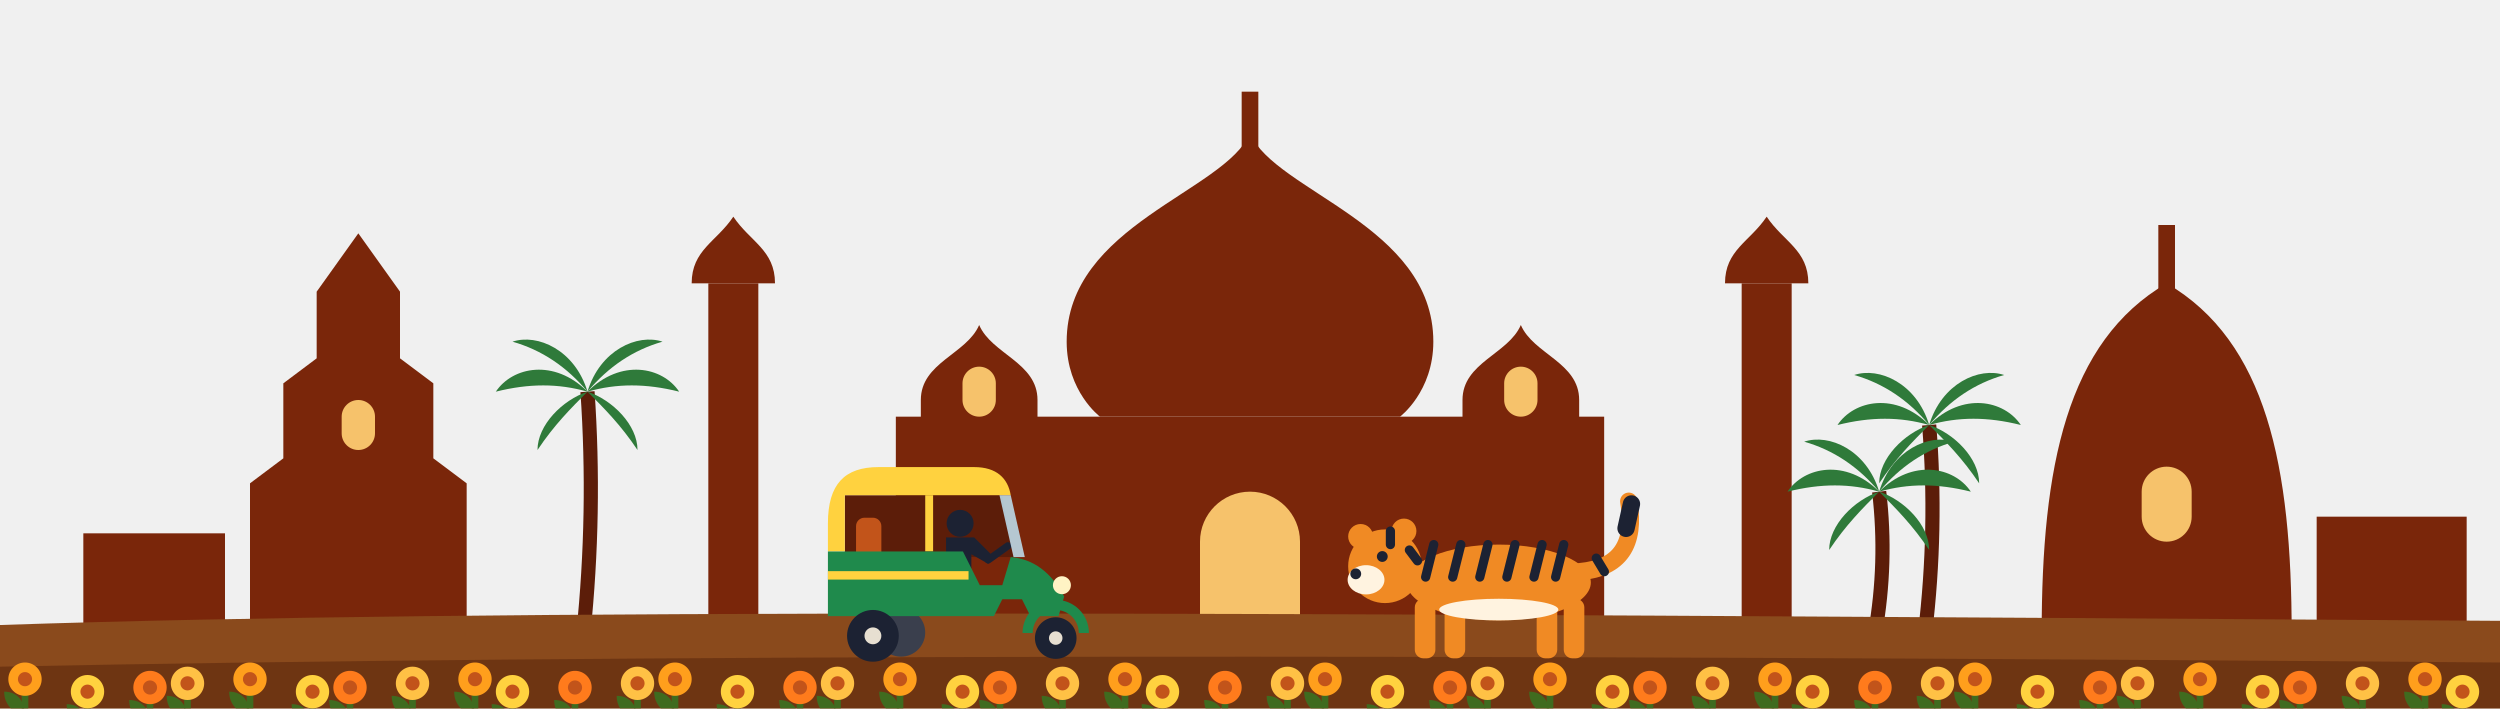
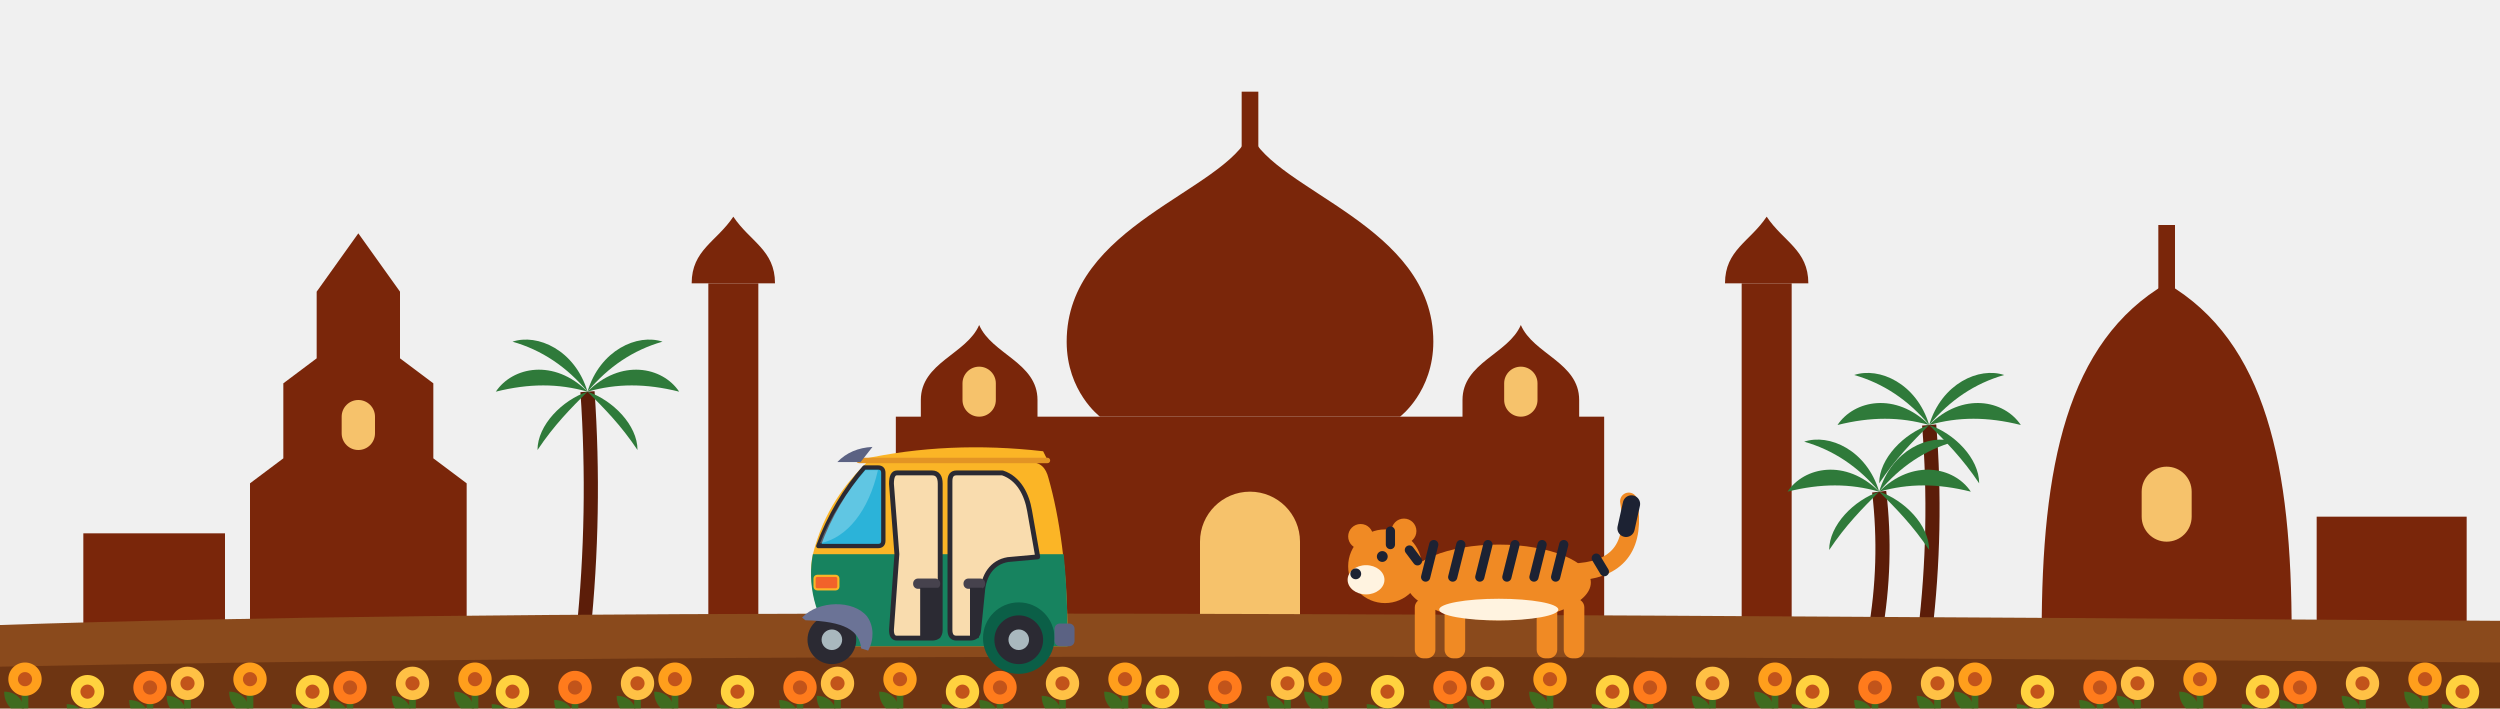
<svg class="sky" viewBox="0 0 600 170" preserveAspectRatio="xMidYMax slice" aria-hidden="true" focusable="false">
  <defs>
    <g id="tuk">
-       <circle cx="15" cy="-4.6" r="4.3" fill="#3a3f4d" />
-       <path fill="#5c1d09" d="M5-29h28l2 11H5z" />
-       <rect x="7" y="-25" width="4.5" height="9" rx="1.5" fill="#c2541a" />
-       <rect x="7" y="-18" width="11" height="3" rx="1.2" fill="#c2541a" />
-       <circle cx="25.5" cy="-24" r="2.4" fill="#1c2233" />
-       <path fill="#1c2233" d="M23-21.500h5l3.5 3.500l-1 1.200l-3-1.700v2.500h-4.500z" />
-       <path d="M30.5-17.500l3.5-2.5" stroke="#1c2233" stroke-width="1.3" stroke-linecap="round" />
-       <path fill="#ffd23f" d="M2-19v-5c0-7 3-10 9-10h17c4 0 6 2 6.5 5h-29.500v10z" />
-       <rect x="19.3" y="-29" width="1.4" height="10" fill="#ffd23f" />
-       <path fill="#bfe3f5" opacity=".85" d="M32.5-29h2l2.5 11h-2z" />
-       <path fill="#1f8a4c" d="M2-19h24l3 6h4l1.5-5q6 .500 9.5 7l-1 3.500h-5l-1.5-3h-3.500l-1.5 3H2z" />
-       <rect x="2" y="-15.5" width="25" height="1.5" fill="#ffd23f" />
-       <path d="M37.5-4.500a5 5 0 0 1 10 0" fill="none" stroke="#1f8a4c" stroke-width="1.8" />
-       <circle cx="10" cy="-4" r="4.6" fill="#1c2233" />
-       <circle cx="10" cy="-4" r="1.5" fill="#e7dfd1" />
-       <circle cx="42.5" cy="-3.6" r="3.7" fill="#1c2233" />
-       <circle cx="42.5" cy="-3.6" r="1.2" fill="#e7dfd1" />
-       <circle cx="43.6" cy="-13" r="1.6" fill="#fff3c4" />
+       <path fill="#fbb526" d="M12-3C7-8 6-16 7-20c2-8 6-13 10-17h30c2 0 3 1 3.5 3C52.5-27 54-17 54-5v2z" />
+       <path fill="#17835f" d="M7-20h46.300c.500 5 .700 10 .700 15v2H12C7-8 6-15 7-20z" />
+       <circle cx="45" cy="-4.5" r="6.6" fill="#0b5f47" />
+       <g fill="#f9dcae" stroke="#2b2a33" stroke-width=".9" stroke-linejoin="round">
+         <path d="M22.5-35H29q1.5 0 1.5 2v27q0 1.5-1.5 1.500h-6.500q-1 0-1-1.500l1-14l-1-13q0-2 1-2z" />
+         <path d="M33.5-35H42c3 1 4.5 4 5 7l1.5 8.500l-5.5.500c-3 .500-4.5 3-4.7 6l-.700 7q-.100 1.5-1.6 1.500h-2.500q-1.2 0-1.2-1.500v-27.500q0-1.5 1.2-1.500z" />
+       </g>
+       <g fill="#46424d">
+         <rect x="25.5" y="-15.5" width="5" height="1.9" rx=".9" />
+         <rect x="26.8" y="-13.8" width="3.7" height="9.3" fill="#2b2a33" />
+         <rect x="34.8" y="-15.5" width="4" height="1.9" rx=".9" />
+         <path fill="#2b2a33" d="M36-13.800h2.300l-.700 9.300H36z" />
+       </g>
+       <path fill="#2bb3d9" stroke="#2b2a33" stroke-width=".8" stroke-linejoin="round" d="M8-21.500c2-5.5 5-10.5 8.5-14.500H19q1 0 1 1v12.500q0 1-1 1z" />
+       <path fill="#fff" opacity=".25" d="M8.3-22c5-1 9-6 10.7-13.500h-2.300c-3.5 4-6.4 8.5-8.4 13.500z" />
+       <path fill="#fbb526" d="M16-37.500q16-3.5 33.5-1.500l1 2H15z" />
+       <rect x="15" y="-37.8" width="35.8" height="1" rx=".5" fill="#e39424" />
+       <path fill="#5b6283" d="M11.5-37q2.5-2.6 6.5-2.800L15.8-37z" />
+       <rect x="7.3" y="-16" width="4.4" height="2.5" rx=".5" fill="#f2622a" stroke="#fbb526" stroke-width=".4" />
+       <circle cx="45" cy="-4.2" r="4.5" fill="#2b2a33" />
+       <circle cx="45" cy="-4.2" r="1.9" fill="#a9b8be" />
+       <circle cx="10.5" cy="-4.2" r="4.5" fill="#2b2a33" />
+       <circle cx="10.5" cy="-4.2" r="1.9" fill="#a9b8be" />
+       <path fill="#6b7396" d="M5-8.300c3-3.2 9.5-3.3 12-.200c1.3 1.8 1.3 4.3.200 6.300l-1.3-.400c-.300-3.3-3-5-10.3-5.200z" />
+       <rect x="51.6" y="-7.2" width="3.7" height="4.2" rx="1" fill="#5b6283" />
    </g>
    <g id="tiger">
      <path d="M44-16q11-1 9-13" stroke="#f08a24" stroke-width="3.2" fill="none" stroke-linecap="round" />
      <path d="M52.5-24l1-4.5" stroke="#1c2233" stroke-width="3.2" stroke-linecap="round" />
      <g fill="#f08a24">
        <rect x="13.5" y="-11" width="3.8" height="11" rx="1.6" />
        <rect x="19" y="-11" width="3.8" height="11" rx="1.6" />
        <rect x="36" y="-11" width="3.8" height="11" rx="1.6" />
        <rect x="41" y="-11" width="3.8" height="11" rx="1.6" />
        <ellipse cx="29" cy="-14" rx="17" ry="7" />
        <circle cx="3.5" cy="-22.5" r="2.3" />
        <circle cx="11.5" cy="-23.5" r="2.3" />
        <circle cx="8" cy="-17" r="6.8" />
      </g>
      <ellipse cx="29" cy="-9" rx="11" ry="2" fill="#fff3e0" />
      <ellipse cx="4.5" cy="-14.5" rx="3.4" ry="2.7" fill="#fff3e0" />
      <circle cx="2.6" cy="-15.6" r="1" fill="#1c2233" />
      <circle cx="7.5" cy="-18.8" r="1" fill="#1c2233" />
      <g stroke="#1c2233" stroke-width="1.7" stroke-linecap="round" fill="none">
        <path d="M17-21l-1.5 6" />
        <path d="M22-21l-1.5 6" />
        <path d="M27-21l-1.5 6" />
        <path d="M32-21l-1.5 6" />
        <path d="M37-21l-1.5 6" />
        <path d="M41-21l-1.5 6" />
        <path d="M9-23.500v2.500M12.5-20l1.5 2M47-18.500l1.5 2.5" />
      </g>
    </g>
  </defs>
  <g fill="#7a260a">
    <rect x="215" y="100" width="170" height="52" />
    <path d="M300 32c-6 14-44 22-44 50c0 12 8 18 8 18h72s8-6 8-18c0-28-38-36-44-50z" />
    <rect x="298" y="22" width="4" height="14" />
    <path d="M235 78c-3 7-14 9-14 18v6h28v-6c0-9-11-11-14-18zM365 78c-3 7-14 9-14 18v6h28v-6c0-9-11-11-14-18z" />
    <rect x="170" y="68" width="12" height="84" />
    <path d="M176 52c-4 6-10 8-10 16h20c0-8-6-10-10-16z" />
    <rect x="418" y="68" width="12" height="84" />
    <path d="M424 52c-4 6-10 8-10 16h20c0-8-6-10-10-16z" />
    <path d="M60 152v-36l8-6V92l8-6V70l10-14l10 14v16l8 6v18l8 6v36z" />
    <rect x="20" y="128" width="34" height="24" />
    <path d="M490 152c0-40 6-70 30-84c24 14 30 44 30 84z" />
    <rect x="518" y="54" width="4" height="16" />
    <rect x="556" y="124" width="36" height="28" />
  </g>
  <g fill="#f6c26b">
    <path d="M288 152v-22a12 12 0 0 1 24 0v22z" />
    <rect x="231" y="88" width="8" height="12" rx="4" />
    <rect x="361" y="88" width="8" height="12" rx="4" />
    <rect x="82" y="96" width="8" height="12" rx="4" />
    <rect x="514" y="112" width="12" height="18" rx="6" />
  </g>
  <g transform="translate(140 152)">
    <path d="M0 0q3-29 1-58" stroke="#5c1d09" stroke-width="3.4" fill="none" />
    <g fill="#2f7a3a" transform="translate(1 -58)">
      <path d="M0 0c-8-8-18-6-22 0c8-2 15-2 22 0z" />
      <path d="M0 0c8-8 18-6 22 0c-8-2-15-2-22 0z" />
      <path d="M0 0c-3-10-12-14-18-12c7 2 13 6 18 12z" />
      <path d="M0 0c3-10 12-14 18-12c-7 2-13 6-18 12z" />
      <path d="M0 0c-6 2-12 8-12 14c4-6 8-10 12-14z" />
      <path d="M0 0c6 2 12 8 12 14c-4-6-8-10-12-14z" />
    </g>
  </g>
  <g transform="translate(462 152)">
    <path d="M0 0q3-25 1-50" stroke="#5c1d09" stroke-width="3.4" fill="none" />
    <g fill="#2f7a3a" transform="translate(1 -50)">
      <path d="M0 0c-8-8-18-6-22 0c8-2 15-2 22 0z" />
      <path d="M0 0c8-8 18-6 22 0c-8-2-15-2-22 0z" />
      <path d="M0 0c-3-10-12-14-18-12c7 2 13 6 18 12z" />
      <path d="M0 0c3-10 12-14 18-12c-7 2-13 6-18 12z" />
      <path d="M0 0c-6 2-12 8-12 14c4-6 8-10 12-14z" />
      <path d="M0 0c6 2 12 8 12 14c-4-6-8-10-12-14z" />
    </g>
  </g>
  <g transform="translate(450 152)">
    <path d="M0 0q3-17 1-34" stroke="#5c1d09" stroke-width="3.4" fill="none" />
    <g fill="#2f7a3a" transform="translate(1 -34)">
      <path d="M0 0c-8-8-18-6-22 0c8-2 15-2 22 0z" />
      <path d="M0 0c8-8 18-6 22 0c-8-2-15-2-22 0z" />
      <path d="M0 0c-3-10-12-14-18-12c7 2 13 6 18 12z" />
      <path d="M0 0c3-10 12-14 18-12c-7 2-13 6-18 12z" />
      <path d="M0 0c-6 2-12 8-12 14c4-6 8-10 12-14z" />
      <path d="M0 0c6 2 12 8 12 14c-4-6-8-10-12-14z" />
    </g>
  </g>
  <path fill="#8a4a1c" d="M0 150c120-4 300-3 600-1v21H0z" />
  <path fill="#6e3512" d="M0 160c150-3 350-3 600-1v11H0z" />
-   <use href="#tuk" transform="translate(196 158) scale(1.35)" />
+   <use href="#tuk" transform="translate(186 159) scale(1.3)" />
  <use href="#tiger" transform="translate(322 158) scale(1.3)" />
  <g transform="translate(6 163)">
    <path d="M0 0v13" stroke="#3f6b1f" stroke-width="1.6" />
    <path d="M0 9c-3-1-5-3-5-6c3 0 5 2 5 6z" fill="#3f6b1f" />
    <circle r="4" fill="#ff9f1c" />
    <circle r="1.7" fill="#c2541a" />
  </g>
  <g transform="translate(21 166)">
    <path d="M0 0v13" stroke="#3f6b1f" stroke-width="1.6" />
    <path d="M0 9c-3-1-5-3-5-6c3 0 5 2 5 6z" fill="#3f6b1f" />
    <circle r="4" fill="#ffd23f" />
    <circle r="1.7" fill="#c2541a" />
  </g>
  <g transform="translate(36 165)">
    <path d="M0 0v13" stroke="#3f6b1f" stroke-width="1.6" />
    <path d="M0 9c-3-1-5-3-5-6c3 0 5 2 5 6z" fill="#3f6b1f" />
    <circle r="4" fill="#ff7b1c" />
    <circle r="1.7" fill="#c2541a" />
  </g>
  <g transform="translate(45 164)">
    <path d="M0 0v13" stroke="#3f6b1f" stroke-width="1.6" />
    <path d="M0 9c-3-1-5-3-5-6c3 0 5 2 5 6z" fill="#3f6b1f" />
    <circle r="4" fill="#ffc145" />
    <circle r="1.7" fill="#c2541a" />
  </g>
  <g transform="translate(60 163)">
    <path d="M0 0v13" stroke="#3f6b1f" stroke-width="1.6" />
    <path d="M0 9c-3-1-5-3-5-6c3 0 5 2 5 6z" fill="#3f6b1f" />
    <circle r="4" fill="#ff9f1c" />
    <circle r="1.7" fill="#c2541a" />
  </g>
  <g transform="translate(75 166)">
    <path d="M0 0v13" stroke="#3f6b1f" stroke-width="1.6" />
    <path d="M0 9c-3-1-5-3-5-6c3 0 5 2 5 6z" fill="#3f6b1f" />
    <circle r="4" fill="#ffd23f" />
    <circle r="1.7" fill="#c2541a" />
  </g>
  <g transform="translate(84 165)">
    <path d="M0 0v13" stroke="#3f6b1f" stroke-width="1.6" />
    <path d="M0 9c-3-1-5-3-5-6c3 0 5 2 5 6z" fill="#3f6b1f" />
    <circle r="4" fill="#ff7b1c" />
    <circle r="1.7" fill="#c2541a" />
  </g>
  <g transform="translate(99 164)">
    <path d="M0 0v13" stroke="#3f6b1f" stroke-width="1.6" />
    <path d="M0 9c-3-1-5-3-5-6c3 0 5 2 5 6z" fill="#3f6b1f" />
    <circle r="4" fill="#ffc145" />
    <circle r="1.7" fill="#c2541a" />
  </g>
  <g transform="translate(114 163)">
    <path d="M0 0v13" stroke="#3f6b1f" stroke-width="1.6" />
    <path d="M0 9c-3-1-5-3-5-6c3 0 5 2 5 6z" fill="#3f6b1f" />
    <circle r="4" fill="#ff9f1c" />
    <circle r="1.7" fill="#c2541a" />
  </g>
  <g transform="translate(123 166)">
    <path d="M0 0v13" stroke="#3f6b1f" stroke-width="1.6" />
    <path d="M0 9c-3-1-5-3-5-6c3 0 5 2 5 6z" fill="#3f6b1f" />
    <circle r="4" fill="#ffd23f" />
    <circle r="1.7" fill="#c2541a" />
  </g>
  <g transform="translate(138 165)">
    <path d="M0 0v13" stroke="#3f6b1f" stroke-width="1.6" />
    <path d="M0 9c-3-1-5-3-5-6c3 0 5 2 5 6z" fill="#3f6b1f" />
    <circle r="4" fill="#ff7b1c" />
    <circle r="1.7" fill="#c2541a" />
  </g>
  <g transform="translate(153 164)">
    <path d="M0 0v13" stroke="#3f6b1f" stroke-width="1.6" />
    <path d="M0 9c-3-1-5-3-5-6c3 0 5 2 5 6z" fill="#3f6b1f" />
    <circle r="4" fill="#ffc145" />
    <circle r="1.7" fill="#c2541a" />
  </g>
  <g transform="translate(162 163)">
    <path d="M0 0v13" stroke="#3f6b1f" stroke-width="1.6" />
    <path d="M0 9c-3-1-5-3-5-6c3 0 5 2 5 6z" fill="#3f6b1f" />
    <circle r="4" fill="#ff9f1c" />
    <circle r="1.7" fill="#c2541a" />
  </g>
  <g transform="translate(177 166)">
    <path d="M0 0v13" stroke="#3f6b1f" stroke-width="1.6" />
    <path d="M0 9c-3-1-5-3-5-6c3 0 5 2 5 6z" fill="#3f6b1f" />
    <circle r="4" fill="#ffd23f" />
    <circle r="1.7" fill="#c2541a" />
  </g>
  <g transform="translate(192 165)">
    <path d="M0 0v13" stroke="#3f6b1f" stroke-width="1.6" />
    <path d="M0 9c-3-1-5-3-5-6c3 0 5 2 5 6z" fill="#3f6b1f" />
    <circle r="4" fill="#ff7b1c" />
    <circle r="1.7" fill="#c2541a" />
  </g>
  <g transform="translate(201 164)">
    <path d="M0 0v13" stroke="#3f6b1f" stroke-width="1.6" />
    <path d="M0 9c-3-1-5-3-5-6c3 0 5 2 5 6z" fill="#3f6b1f" />
    <circle r="4" fill="#ffc145" />
    <circle r="1.7" fill="#c2541a" />
  </g>
  <g transform="translate(216 163)">
    <path d="M0 0v13" stroke="#3f6b1f" stroke-width="1.6" />
    <path d="M0 9c-3-1-5-3-5-6c3 0 5 2 5 6z" fill="#3f6b1f" />
    <circle r="4" fill="#ff9f1c" />
    <circle r="1.7" fill="#c2541a" />
  </g>
  <g transform="translate(231 166)">
    <path d="M0 0v13" stroke="#3f6b1f" stroke-width="1.6" />
    <path d="M0 9c-3-1-5-3-5-6c3 0 5 2 5 6z" fill="#3f6b1f" />
    <circle r="4" fill="#ffd23f" />
    <circle r="1.7" fill="#c2541a" />
  </g>
  <g transform="translate(240 165)">
    <path d="M0 0v13" stroke="#3f6b1f" stroke-width="1.6" />
    <path d="M0 9c-3-1-5-3-5-6c3 0 5 2 5 6z" fill="#3f6b1f" />
    <circle r="4" fill="#ff7b1c" />
    <circle r="1.7" fill="#c2541a" />
  </g>
  <g transform="translate(255 164)">
    <path d="M0 0v13" stroke="#3f6b1f" stroke-width="1.6" />
    <path d="M0 9c-3-1-5-3-5-6c3 0 5 2 5 6z" fill="#3f6b1f" />
    <circle r="4" fill="#ffc145" />
    <circle r="1.7" fill="#c2541a" />
  </g>
  <g transform="translate(270 163)">
    <path d="M0 0v13" stroke="#3f6b1f" stroke-width="1.6" />
    <path d="M0 9c-3-1-5-3-5-6c3 0 5 2 5 6z" fill="#3f6b1f" />
    <circle r="4" fill="#ff9f1c" />
    <circle r="1.7" fill="#c2541a" />
  </g>
  <g transform="translate(279 166)">
    <path d="M0 0v13" stroke="#3f6b1f" stroke-width="1.6" />
    <path d="M0 9c-3-1-5-3-5-6c3 0 5 2 5 6z" fill="#3f6b1f" />
    <circle r="4" fill="#ffd23f" />
    <circle r="1.7" fill="#c2541a" />
  </g>
  <g transform="translate(294 165)">
    <path d="M0 0v13" stroke="#3f6b1f" stroke-width="1.6" />
    <path d="M0 9c-3-1-5-3-5-6c3 0 5 2 5 6z" fill="#3f6b1f" />
    <circle r="4" fill="#ff7b1c" />
    <circle r="1.7" fill="#c2541a" />
  </g>
  <g transform="translate(309 164)">
    <path d="M0 0v13" stroke="#3f6b1f" stroke-width="1.6" />
    <path d="M0 9c-3-1-5-3-5-6c3 0 5 2 5 6z" fill="#3f6b1f" />
    <circle r="4" fill="#ffc145" />
    <circle r="1.7" fill="#c2541a" />
  </g>
  <g transform="translate(318 163)">
    <path d="M0 0v13" stroke="#3f6b1f" stroke-width="1.6" />
    <path d="M0 9c-3-1-5-3-5-6c3 0 5 2 5 6z" fill="#3f6b1f" />
    <circle r="4" fill="#ff9f1c" />
    <circle r="1.7" fill="#c2541a" />
  </g>
  <g transform="translate(333 166)">
    <path d="M0 0v13" stroke="#3f6b1f" stroke-width="1.6" />
    <path d="M0 9c-3-1-5-3-5-6c3 0 5 2 5 6z" fill="#3f6b1f" />
    <circle r="4" fill="#ffd23f" />
    <circle r="1.7" fill="#c2541a" />
  </g>
  <g transform="translate(348 165)">
    <path d="M0 0v13" stroke="#3f6b1f" stroke-width="1.6" />
    <path d="M0 9c-3-1-5-3-5-6c3 0 5 2 5 6z" fill="#3f6b1f" />
    <circle r="4" fill="#ff7b1c" />
    <circle r="1.7" fill="#c2541a" />
  </g>
  <g transform="translate(357 164)">
    <path d="M0 0v13" stroke="#3f6b1f" stroke-width="1.6" />
    <path d="M0 9c-3-1-5-3-5-6c3 0 5 2 5 6z" fill="#3f6b1f" />
    <circle r="4" fill="#ffc145" />
    <circle r="1.7" fill="#c2541a" />
  </g>
  <g transform="translate(372 163)">
    <path d="M0 0v13" stroke="#3f6b1f" stroke-width="1.6" />
    <path d="M0 9c-3-1-5-3-5-6c3 0 5 2 5 6z" fill="#3f6b1f" />
    <circle r="4" fill="#ff9f1c" />
    <circle r="1.7" fill="#c2541a" />
  </g>
  <g transform="translate(387 166)">
    <path d="M0 0v13" stroke="#3f6b1f" stroke-width="1.6" />
    <path d="M0 9c-3-1-5-3-5-6c3 0 5 2 5 6z" fill="#3f6b1f" />
    <circle r="4" fill="#ffd23f" />
    <circle r="1.7" fill="#c2541a" />
  </g>
  <g transform="translate(396 165)">
    <path d="M0 0v13" stroke="#3f6b1f" stroke-width="1.6" />
    <path d="M0 9c-3-1-5-3-5-6c3 0 5 2 5 6z" fill="#3f6b1f" />
    <circle r="4" fill="#ff7b1c" />
    <circle r="1.7" fill="#c2541a" />
  </g>
  <g transform="translate(411 164)">
    <path d="M0 0v13" stroke="#3f6b1f" stroke-width="1.6" />
    <path d="M0 9c-3-1-5-3-5-6c3 0 5 2 5 6z" fill="#3f6b1f" />
    <circle r="4" fill="#ffc145" />
    <circle r="1.7" fill="#c2541a" />
  </g>
  <g transform="translate(426 163)">
    <path d="M0 0v13" stroke="#3f6b1f" stroke-width="1.6" />
    <path d="M0 9c-3-1-5-3-5-6c3 0 5 2 5 6z" fill="#3f6b1f" />
    <circle r="4" fill="#ff9f1c" />
    <circle r="1.7" fill="#c2541a" />
  </g>
  <g transform="translate(435 166)">
    <path d="M0 0v13" stroke="#3f6b1f" stroke-width="1.6" />
    <path d="M0 9c-3-1-5-3-5-6c3 0 5 2 5 6z" fill="#3f6b1f" />
    <circle r="4" fill="#ffd23f" />
    <circle r="1.7" fill="#c2541a" />
  </g>
  <g transform="translate(450 165)">
    <path d="M0 0v13" stroke="#3f6b1f" stroke-width="1.6" />
    <path d="M0 9c-3-1-5-3-5-6c3 0 5 2 5 6z" fill="#3f6b1f" />
    <circle r="4" fill="#ff7b1c" />
    <circle r="1.7" fill="#c2541a" />
  </g>
  <g transform="translate(465 164)">
    <path d="M0 0v13" stroke="#3f6b1f" stroke-width="1.6" />
    <path d="M0 9c-3-1-5-3-5-6c3 0 5 2 5 6z" fill="#3f6b1f" />
    <circle r="4" fill="#ffc145" />
    <circle r="1.7" fill="#c2541a" />
  </g>
  <g transform="translate(474 163)">
    <path d="M0 0v13" stroke="#3f6b1f" stroke-width="1.6" />
    <path d="M0 9c-3-1-5-3-5-6c3 0 5 2 5 6z" fill="#3f6b1f" />
    <circle r="4" fill="#ff9f1c" />
    <circle r="1.7" fill="#c2541a" />
  </g>
  <g transform="translate(489 166)">
    <path d="M0 0v13" stroke="#3f6b1f" stroke-width="1.6" />
    <path d="M0 9c-3-1-5-3-5-6c3 0 5 2 5 6z" fill="#3f6b1f" />
    <circle r="4" fill="#ffd23f" />
    <circle r="1.7" fill="#c2541a" />
  </g>
  <g transform="translate(504 165)">
    <path d="M0 0v13" stroke="#3f6b1f" stroke-width="1.6" />
    <path d="M0 9c-3-1-5-3-5-6c3 0 5 2 5 6z" fill="#3f6b1f" />
    <circle r="4" fill="#ff7b1c" />
    <circle r="1.7" fill="#c2541a" />
  </g>
  <g transform="translate(513 164)">
    <path d="M0 0v13" stroke="#3f6b1f" stroke-width="1.6" />
    <path d="M0 9c-3-1-5-3-5-6c3 0 5 2 5 6z" fill="#3f6b1f" />
    <circle r="4" fill="#ffc145" />
    <circle r="1.7" fill="#c2541a" />
  </g>
  <g transform="translate(528 163)">
    <path d="M0 0v13" stroke="#3f6b1f" stroke-width="1.6" />
    <path d="M0 9c-3-1-5-3-5-6c3 0 5 2 5 6z" fill="#3f6b1f" />
    <circle r="4" fill="#ff9f1c" />
    <circle r="1.7" fill="#c2541a" />
  </g>
  <g transform="translate(543 166)">
    <path d="M0 0v13" stroke="#3f6b1f" stroke-width="1.6" />
    <path d="M0 9c-3-1-5-3-5-6c3 0 5 2 5 6z" fill="#3f6b1f" />
    <circle r="4" fill="#ffd23f" />
    <circle r="1.7" fill="#c2541a" />
  </g>
  <g transform="translate(552 165)">
    <path d="M0 0v13" stroke="#3f6b1f" stroke-width="1.6" />
    <path d="M0 9c-3-1-5-3-5-6c3 0 5 2 5 6z" fill="#3f6b1f" />
    <circle r="4" fill="#ff7b1c" />
    <circle r="1.7" fill="#c2541a" />
  </g>
  <g transform="translate(567 164)">
    <path d="M0 0v13" stroke="#3f6b1f" stroke-width="1.6" />
    <path d="M0 9c-3-1-5-3-5-6c3 0 5 2 5 6z" fill="#3f6b1f" />
    <circle r="4" fill="#ffc145" />
    <circle r="1.7" fill="#c2541a" />
  </g>
  <g transform="translate(582 163)">
    <path d="M0 0v13" stroke="#3f6b1f" stroke-width="1.6" />
    <path d="M0 9c-3-1-5-3-5-6c3 0 5 2 5 6z" fill="#3f6b1f" />
    <circle r="4" fill="#ff9f1c" />
    <circle r="1.7" fill="#c2541a" />
  </g>
  <g transform="translate(591 166)">
    <path d="M0 0v13" stroke="#3f6b1f" stroke-width="1.6" />
    <path d="M0 9c-3-1-5-3-5-6c3 0 5 2 5 6z" fill="#3f6b1f" />
    <circle r="4" fill="#ffd23f" />
    <circle r="1.7" fill="#c2541a" />
  </g>
</svg>
